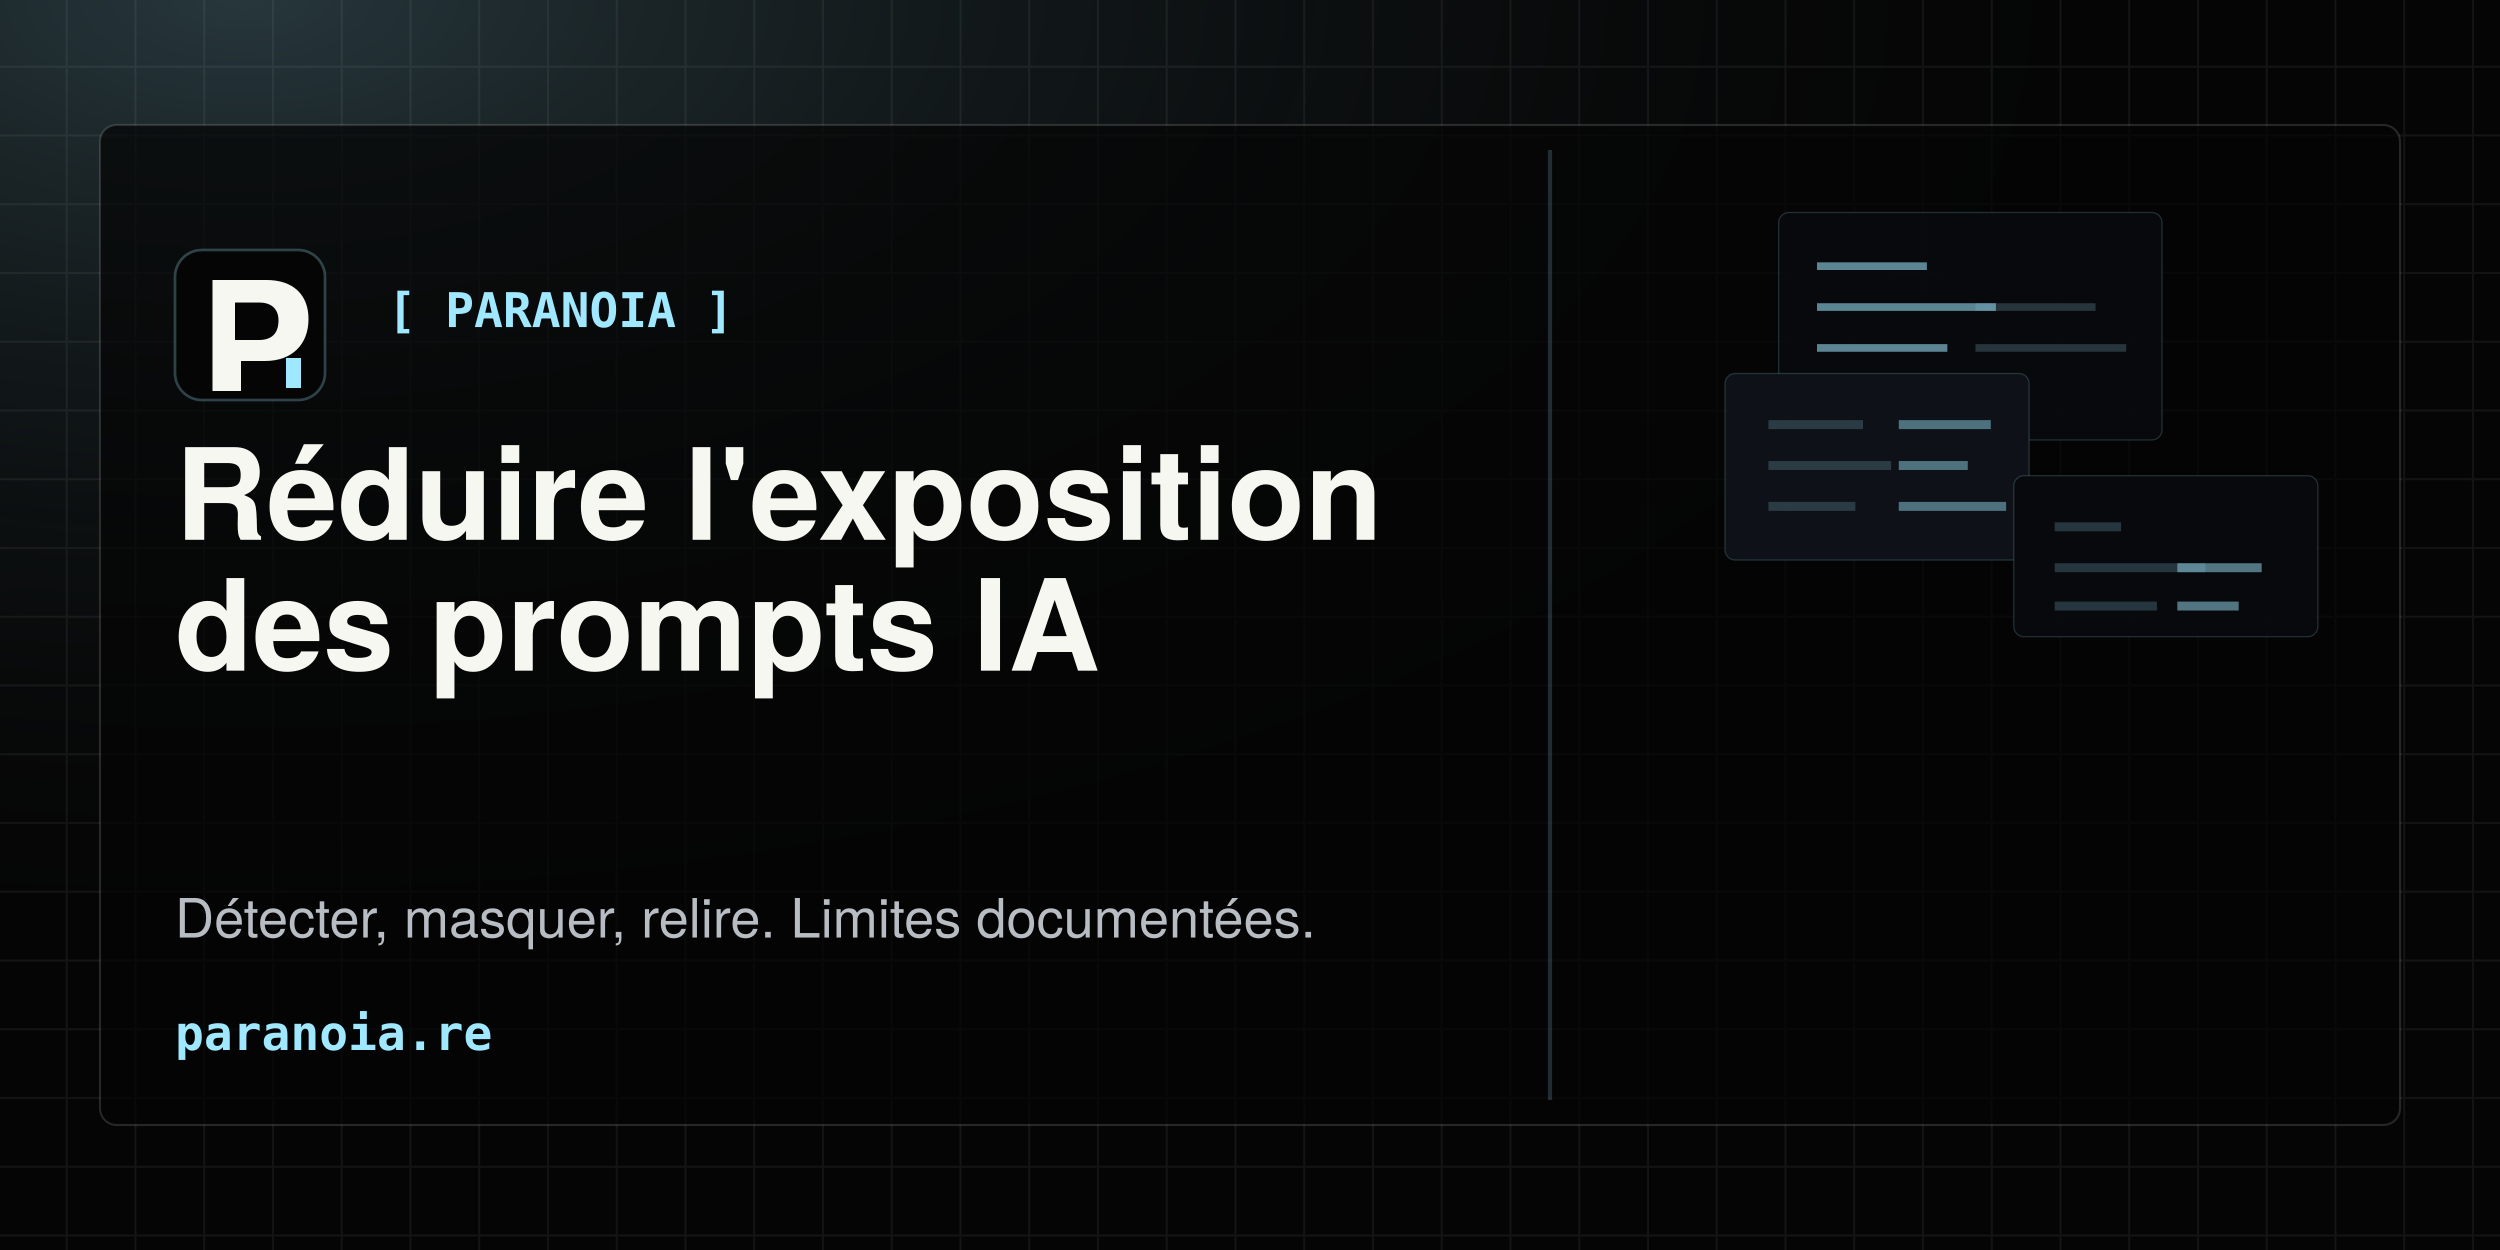
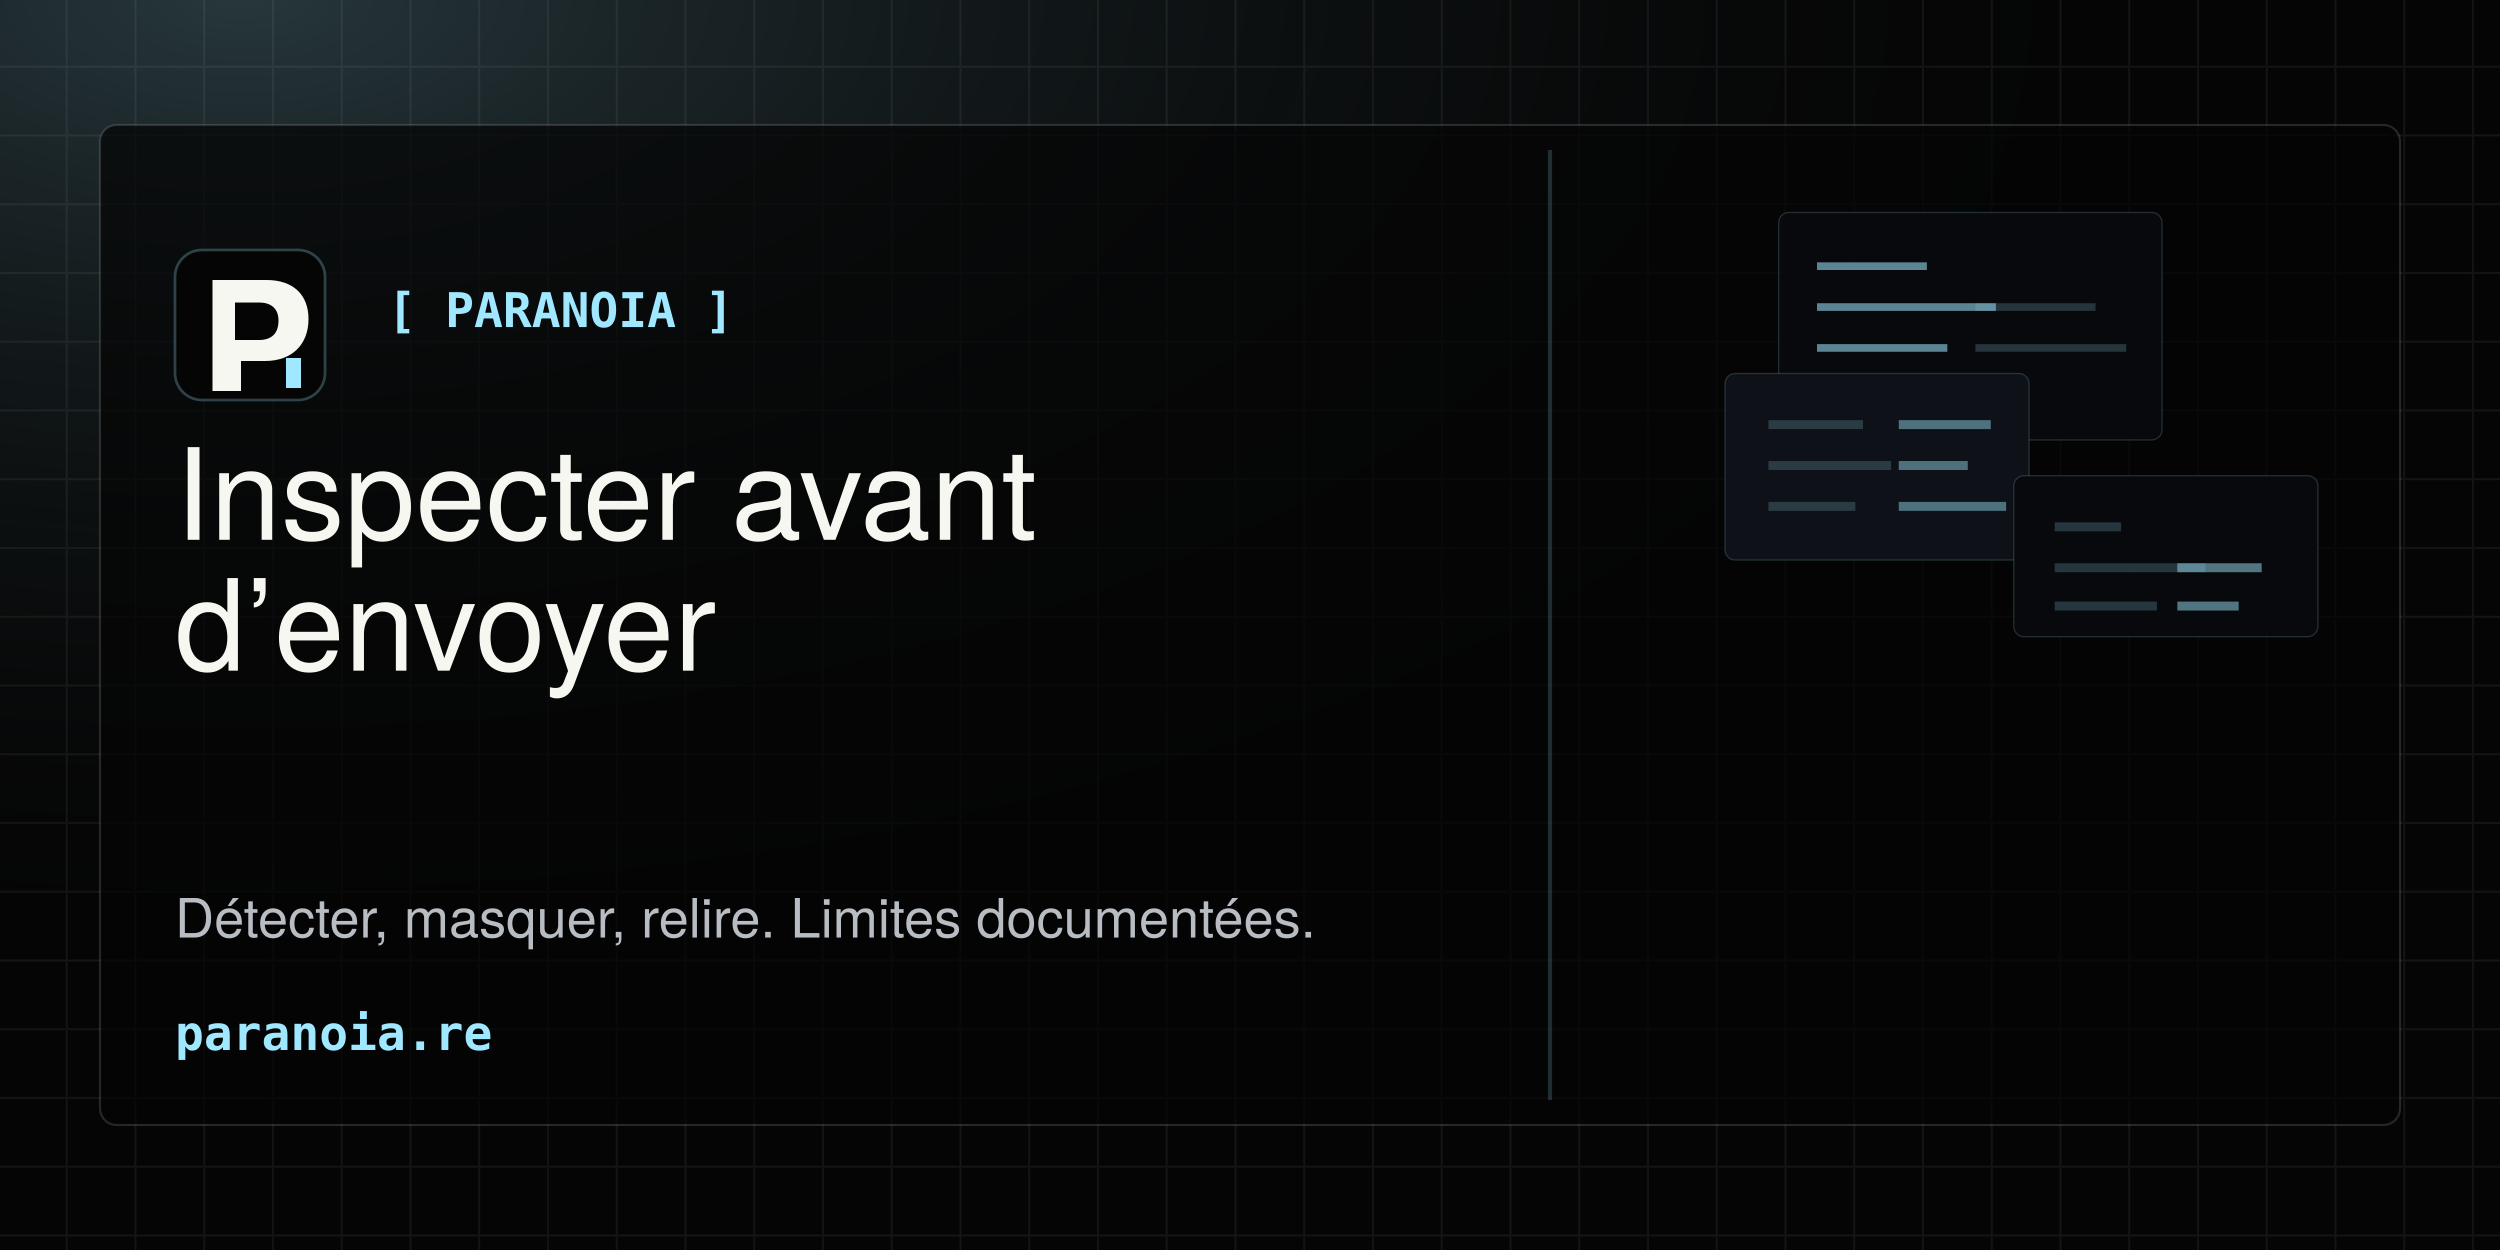
<svg xmlns="http://www.w3.org/2000/svg" width="1200" height="600" viewBox="0 0 1200 600" role="img" aria-labelledby="title desc">
  <defs>
    <pattern id="paranoia-x-card-grid" width="33" height="33" patternUnits="userSpaceOnUse">
      <path d="M32 0V33M0 32H33" stroke="#ffffff" stroke-opacity="0.055" stroke-width="1" />
    </pattern>
    <radialGradient id="paranoia-x-card-signal" cx="10%" cy="0%" r="78%">
      <stop offset="0" stop-color="#9fe8ff" stop-opacity="0.22" />
      <stop offset="1" stop-color="#050505" stop-opacity="0" />
    </radialGradient>
  </defs>
  <rect width="1200" height="600" fill="#050505" />
  <rect width="1200" height="600" fill="url(#paranoia-x-card-grid)" />
  <rect width="1200" height="600" fill="url(#paranoia-x-card-signal)" />
  <rect x="48" y="60" width="1104" height="480" rx="8" fill="#050505" fill-opacity="0.72" stroke="#ffffff" stroke-opacity="0.14" />
  <rect x="84" y="120" width="72" height="72" rx="12.96" fill="#050505" stroke="#9fe8ff" stroke-opacity="0.26" stroke-width="1.296" />
  <path d="M102 134.4h25.92c12.96 0 20.16 7.2 20.16 18.72 0 12.24-7.92 20.16-20.88 20.16h-11.52v14.4H102V134.4Zm10.8 10.8v18h11.52c5.76 0 9.36-2.88 9.36-9.36 0-5.76-3.6-8.64-9.36-8.64h-11.52Z" fill="#f7f7f2" />
  <rect x="137.28" y="171.84" width="7.2" height="14.4" fill="#9fe8ff" />
  <text x="186" y="157" fill="#9fe8ff" font-family="JetBrains Mono, SFMono-Regular, Consolas, monospace" font-size="23" font-weight="700">[ PARANOIA ]</text>
-   <text x="84" y="259.1" fill="#f7f7f2" font-family="Archivo, Avenir Next, Helvetica Neue, sans-serif" font-size="61" font-weight="790" letter-spacing="0">Réduire l'exposition</text>
-   <text x="84" y="321.93" fill="#f7f7f2" font-family="Archivo, Avenir Next, Helvetica Neue, sans-serif" font-size="61" font-weight="790" letter-spacing="0">des prompts IA</text>
+   <text x="84" y="259.1" fill="#f7f7f2" font-family="Archivo, Avenir Next, Helvetica Neue, sans-serif" font-size="61" font-weight="540" letter-spacing="0">Inspecter avant</text>
+   <text x="84" y="321.93" fill="#f7f7f2" font-family="Archivo, Avenir Next, Helvetica Neue, sans-serif" font-size="61" font-weight="540" letter-spacing="0">d’envoyer</text>
  <text x="84" y="450" fill="#b8bdc4" font-family="Archivo, Avenir Next, Helvetica Neue, sans-serif" font-size="26" font-weight="470">Détecter, masquer, relire. Limites documentées.</text>
  <text x="84" y="504" fill="#9fe8ff" font-family="JetBrains Mono, SFMono-Regular, Consolas, monospace" font-size="23" font-weight="650">paranoia.re</text>
  <line x1="744" y1="72" x2="744" y2="528" stroke="#9fe8ff" stroke-opacity="0.18" stroke-width="2" />
  <g transform="translate(828 102) scale(0.6133333)" opacity="0.82">
    <rect x="42" y="0" width="300" height="178" rx="8" fill="#080a0d" stroke="#9fe8ff" stroke-opacity="0.22" />
    <rect x="0" y="126" width="238" height="146" rx="8" fill="#10151c" stroke="#9fe8ff" stroke-opacity="0.22" />
    <rect x="226" y="206" width="238" height="126" rx="8" fill="#080a0d" stroke="#9fe8ff" stroke-opacity="0.22" />
    <path d="M72 42h86M72 74h140M72 106h102" stroke="#9fe8ff" stroke-opacity="0.68" stroke-width="6" />
    <path d="M196 74h94M196 106h118" stroke="#9fe8ff" stroke-opacity="0.24" stroke-width="6" />
    <path d="M34 166h74M34 198h96M34 230h68" stroke="#9fe8ff" stroke-opacity="0.24" stroke-width="7" />
    <path d="M136 166h72M136 198h54M136 230h84" stroke="#9fe8ff" stroke-opacity="0.55" stroke-width="7" />
    <path d="M258 246h52M258 278h118M258 308h80" stroke="#9fe8ff" stroke-opacity="0.25" stroke-width="7" />
    <path d="M354 278h66M354 308h48" stroke="#9fe8ff" stroke-opacity="0.60" stroke-width="7" />
  </g>
</svg>
